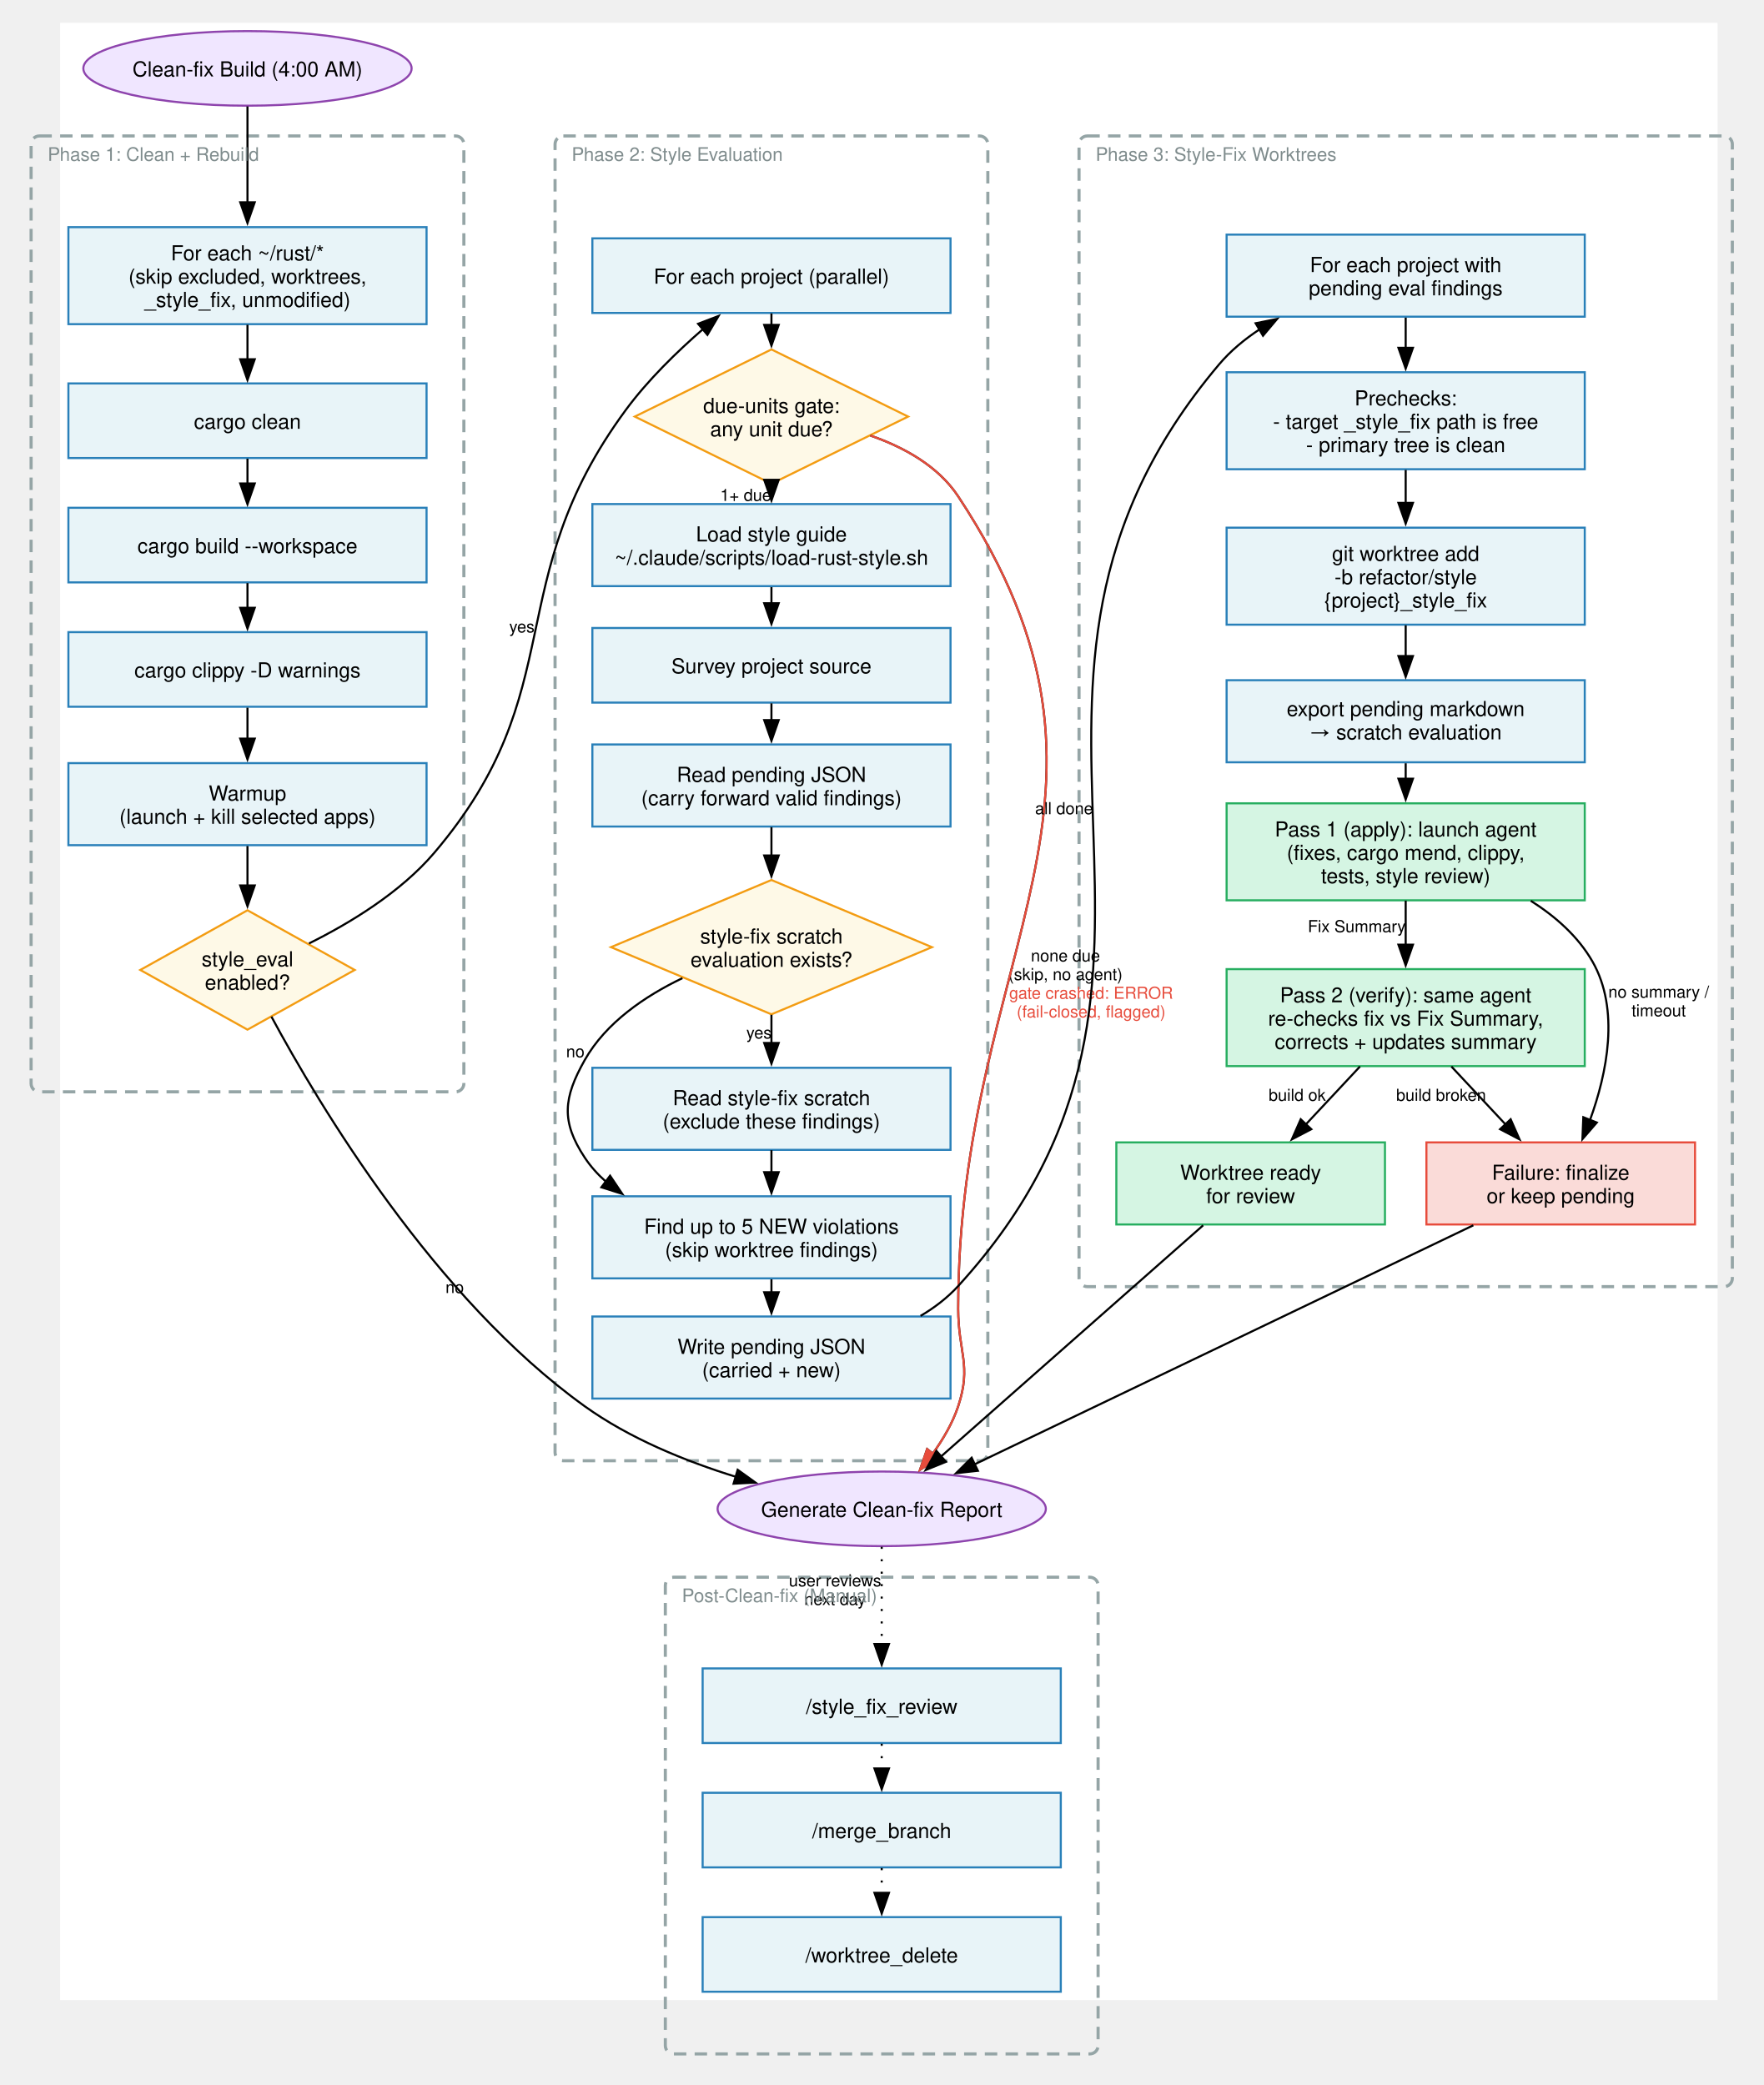
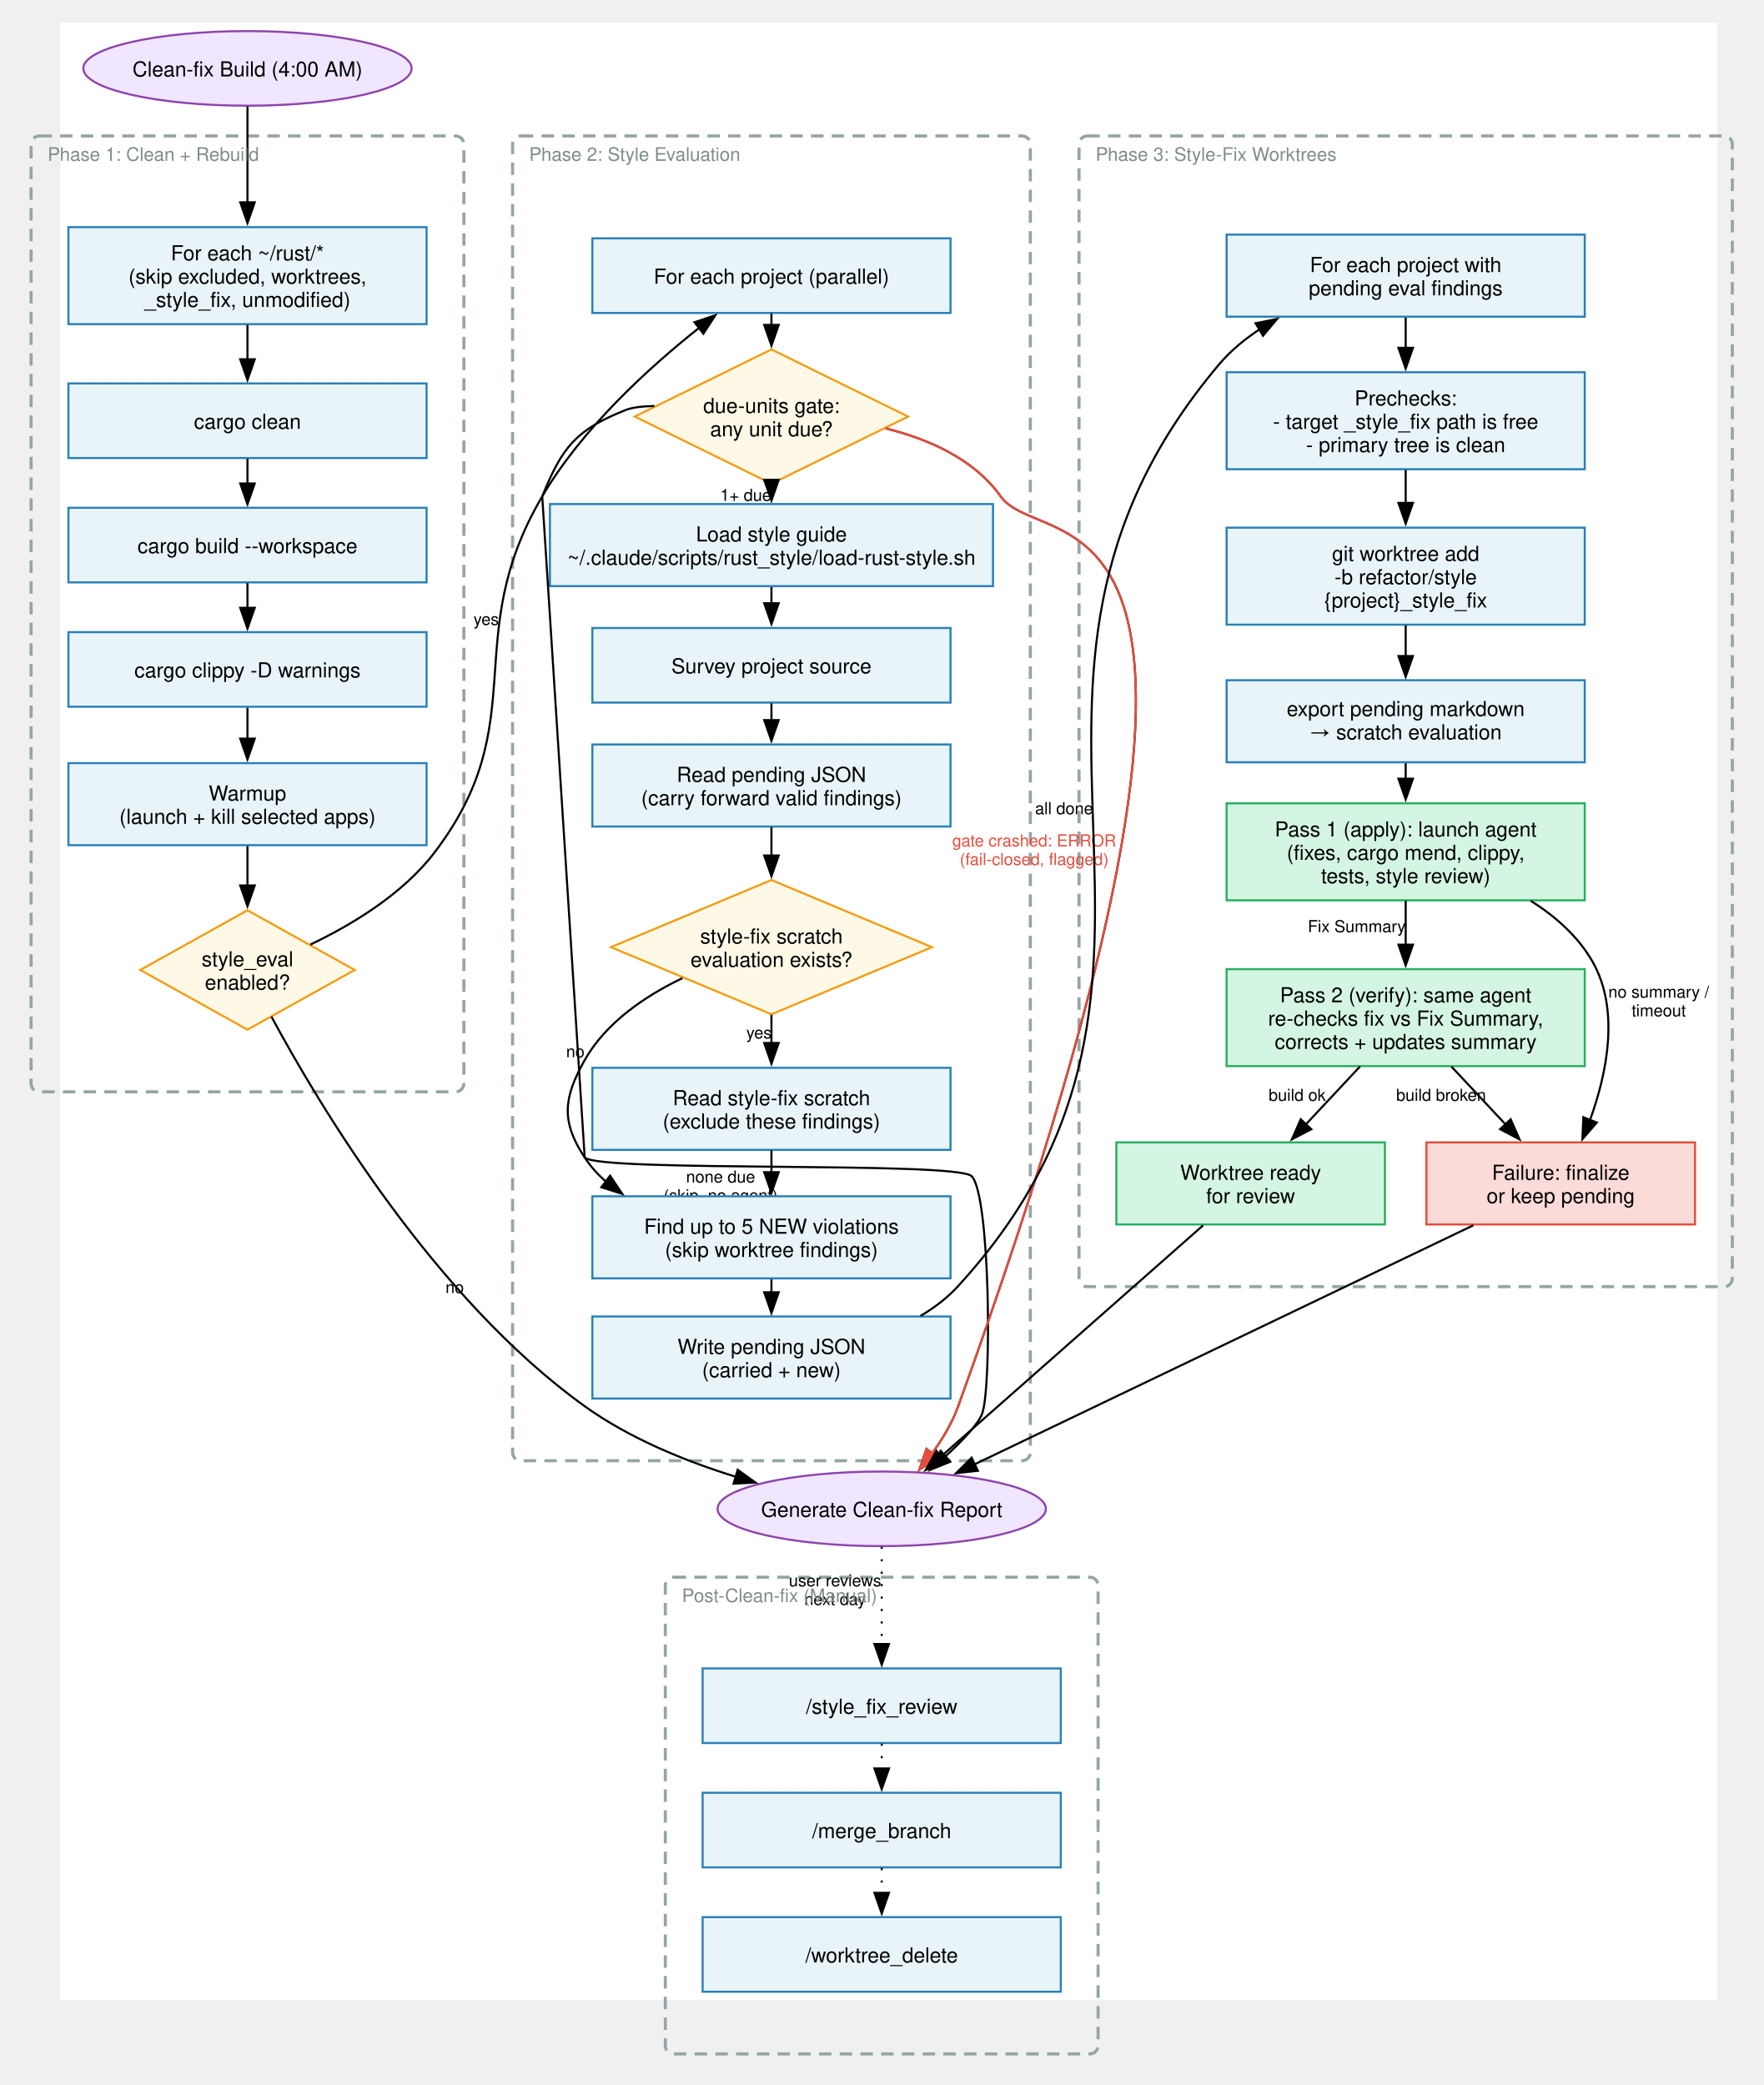
<svg xmlns="http://www.w3.org/2000/svg" width="850.8pt" height="1006.0pt" viewBox="-29.00 -11.00 850.80 1006.00">
  <g id="graph0" class="graph" transform="scale(1 1) rotate(0) translate(4 950)">
    <polygon fill="white" stroke="none" points="-4,4 -4,-950 795.67,-950 795.67,4 -4,4" />
    <rect x="-18.0" y="-895.4" width="208.8" height="461.2" fill="none" stroke="#95a5a6" stroke-width="1.5" stroke-dasharray="6,4" rx="4.0" />
-     <rect x="234.8" y="-895.4" width="208.8" height="639.2" fill="none" stroke="#95a5a6" stroke-width="1.5" stroke-dasharray="6,4" rx="4.0" />
+     <rect x="214.3" y="-895.4" width="249.8" height="639.2" fill="none" stroke="#95a5a6" stroke-width="1.5" stroke-dasharray="6,4" rx="4.0" />
    <rect x="487.6" y="-895.4" width="315.2" height="555.2" fill="none" stroke="#95a5a6" stroke-width="1.5" stroke-dasharray="6,4" rx="4.0" />
    <rect x="288.0" y="-200.0" width="208.8" height="230.0" fill="none" stroke="#95a5a6" stroke-width="1.5" stroke-dasharray="6,4" rx="4.0" />
    <g id="node1" class="node">
      <ellipse fill="#f0e6ff" stroke="#8e44ad" cx="86.4" cy="-928" rx="79.2" ry="18" />
      <text xml:space="preserve" text-anchor="middle" x="86.4" y="-924.12" font-family="Helvetica,sans-Serif" font-size="10.00">Clean-fix Build (4:00 AM)</text>
    </g>
    <g id="node2" class="node">
      <polygon fill="#e8f4f8" stroke="#2980b9" points="172.8,-851.4 0,-851.4 0,-804.6 172.8,-804.6 172.8,-851.4" />
      <text xml:space="preserve" text-anchor="middle" x="86.4" y="-835.38" font-family="Helvetica,sans-Serif" font-size="10.00">For each ~/rust/*</text>
      <text xml:space="preserve" text-anchor="middle" x="86.4" y="-824.12" font-family="Helvetica,sans-Serif" font-size="10.00">(skip excluded, worktrees,</text>
      <text xml:space="preserve" text-anchor="middle" x="86.4" y="-812.88" font-family="Helvetica,sans-Serif" font-size="10.00">_style_fix, unmodified)</text>
    </g>
    <g id="edge1" class="edge">
      <path fill="none" stroke="black" d="M86.4,-909.66C86.4,-896.72 86.4,-878.97 86.4,-863.33" />
      <polygon fill="black" stroke="black" points="89.9,-863.4 86.4,-853.4 82.9,-863.4 89.9,-863.4" />
    </g>
    <g id="node3" class="node">
      <polygon fill="#e8f4f8" stroke="#2980b9" points="172.8,-776 0,-776 0,-740 172.8,-740 172.8,-776" />
      <text xml:space="preserve" text-anchor="middle" x="86.4" y="-754.12" font-family="Helvetica,sans-Serif" font-size="10.00">cargo clean</text>
    </g>
    <g id="edge2" class="edge">
      <path fill="none" stroke="black" d="M86.4,-804.3C86.4,-798.84 86.4,-792.96 86.4,-787.29" />
      <polygon fill="black" stroke="black" points="89.9,-787.65 86.4,-777.65 82.9,-787.65 89.9,-787.65" />
    </g>
    <g id="node4" class="node">
      <polygon fill="#e8f4f8" stroke="#2980b9" points="172.8,-716 0,-716 0,-680 172.8,-680 172.8,-716" />
      <text xml:space="preserve" text-anchor="middle" x="86.4" y="-694.12" font-family="Helvetica,sans-Serif" font-size="10.00">cargo build --workspace</text>
    </g>
    <g id="edge3" class="edge">
      <path fill="none" stroke="black" d="M86.4,-739.67C86.4,-735.83 86.4,-731.69 86.4,-727.56" />
      <polygon fill="black" stroke="black" points="89.9,-727.73 86.4,-717.73 82.9,-727.73 89.9,-727.73" />
    </g>
    <g id="node5" class="node">
      <polygon fill="#e8f4f8" stroke="#2980b9" points="172.8,-656 0,-656 0,-620 172.8,-620 172.8,-656" />
      <text xml:space="preserve" text-anchor="middle" x="86.4" y="-634.13" font-family="Helvetica,sans-Serif" font-size="10.00">cargo clippy -D warnings</text>
    </g>
    <g id="edge4" class="edge">
      <path fill="none" stroke="black" d="M86.4,-679.67C86.4,-675.83 86.4,-671.69 86.4,-667.56" />
      <polygon fill="black" stroke="black" points="89.9,-667.73 86.4,-657.73 82.9,-667.73 89.9,-667.73" />
    </g>
    <g id="node6" class="node">
      <polygon fill="#e8f4f8" stroke="#2980b9" points="172.8,-592.8 0,-592.8 0,-553.2 172.8,-553.2 172.8,-592.8" />
      <text xml:space="preserve" text-anchor="middle" x="86.4" y="-574.75" font-family="Helvetica,sans-Serif" font-size="10.00">Warmup</text>
      <text xml:space="preserve" text-anchor="middle" x="86.4" y="-563.5" font-family="Helvetica,sans-Serif" font-size="10.00">(launch + kill selected apps)</text>
    </g>
    <g id="edge5" class="edge">
      <path fill="none" stroke="black" d="M86.4,-619.55C86.4,-614.77 86.4,-609.5 86.4,-604.27" />
      <polygon fill="black" stroke="black" points="89.9,-604.61 86.4,-594.61 82.9,-604.61 89.9,-604.61" />
    </g>
    <g id="node7" class="node">
      <polygon fill="#fef9e7" stroke="#f39c12" points="86.4,-521.8 34.68,-493 86.4,-464.2 138.12,-493 86.4,-521.8" />
      <text xml:space="preserve" text-anchor="middle" x="86.4" y="-494.75" font-family="Helvetica,sans-Serif" font-size="10.00">style_eval</text>
      <text xml:space="preserve" text-anchor="middle" x="86.4" y="-483.5" font-family="Helvetica,sans-Serif" font-size="10.00">enabled?</text>
    </g>
    <g id="edge6" class="edge">
      <path fill="none" stroke="black" d="M86.4,-552.81C86.4,-546.88 86.4,-540.17 86.4,-533.45" />
      <polygon fill="black" stroke="black" points="89.9,-533.76 86.4,-523.76 82.9,-533.76 89.9,-533.76" />
    </g>
    <g id="node8" class="node">
      <polygon fill="#e8f4f8" stroke="#2980b9" points="425.6,-846 252.8,-846 252.8,-810 425.6,-810 425.6,-846" />
      <text xml:space="preserve" text-anchor="middle" x="339.2" y="-824.12" font-family="Helvetica,sans-Serif" font-size="10.00">For each project (parallel)</text>
    </g>
    <g id="edge7" class="edge">
-       <path fill="none" stroke="black" d="M116.08,-505.79C135.46,-515.41 160.11,-530.24 176.5,-549.5 243.56,-628.31 207.56,-679.88 268.93,-763.2 279.48,-777.53 293.53,-791.23 306.29,-802.31" />
-       <polygon fill="black" stroke="black" points="303.8,-804.78 313.7,-808.56 308.31,-799.43 303.8,-804.78" />
-       <text xml:space="preserve" text-anchor="middle" x="218.81" y="-655.86" font-family="Helvetica,sans-Serif" font-size="8.00">yes</text>
+       <path fill="none" stroke="black" d="M116.75,-505.25C136.42,-514.63 161.14,-529.4 176.5,-549.5 224.99,-612.97 188.14,-652.64 228.61,-721.5 247.77,-754.1 279.66,-783.28 304.29,-802.81" />
+       <polygon fill="black" stroke="black" points="302.08,-805.53 312.13,-808.89 306.37,-800 302.08,-805.53" />
+       <text xml:space="preserve" text-anchor="middle" x="201.6" y="-659.44" font-family="Helvetica,sans-Serif" font-size="8.00">yes</text>
    </g>
    <g id="node25" class="node">
      <ellipse fill="#f0e6ff" stroke="#8e44ad" cx="392.4" cy="-233" rx="79.2" ry="18" />
      <text xml:space="preserve" text-anchor="middle" x="392.4" y="-229.12" font-family="Helvetica,sans-Serif" font-size="10.00">Generate Clean-fix Report</text>
    </g>
    <g id="edge8" class="edge">
      <path fill="none" stroke="black" d="M97.95,-470.48C120.98,-427.73 176.69,-334.49 249.1,-282.5 270.7,-266.99 297.58,-256.01 322.2,-248.4" />
      <polygon fill="black" stroke="black" points="322.9,-251.85 331.5,-245.67 320.92,-245.13 322.9,-251.85" />
      <text xml:space="preserve" text-anchor="middle" x="186.38" y="-337.11" font-family="Helvetica,sans-Serif" font-size="8.00">no</text>
    </g>
    <g id="node9" class="node">
      <polygon fill="#fef9e7" stroke="#f39c12" points="339.2,-792.4 273.26,-760 339.2,-727.6 405.14,-760 339.2,-792.4" />
      <text xml:space="preserve" text-anchor="middle" x="339.2" y="-761.75" font-family="Helvetica,sans-Serif" font-size="10.00">due-units gate:</text>
      <text xml:space="preserve" text-anchor="middle" x="339.2" y="-750.5" font-family="Helvetica,sans-Serif" font-size="10.00">any unit due?</text>
    </g>
    <g id="edge9" class="edge">
      <path fill="none" stroke="black" d="M339.2,-809.78C339.2,-807.97 339.2,-806.08 339.2,-804.14" />
      <polygon fill="black" stroke="black" points="342.7,-804.23 339.2,-794.23 335.7,-804.23 342.7,-804.23" />
    </g>
    <g id="node10" class="node">
-       <polygon fill="#e8f4f8" stroke="#2980b9" points="425.6,-717.8 252.8,-717.8 252.8,-678.2 425.6,-678.2 425.6,-717.8" />
+       <polygon fill="#e8f4f8" stroke="#2980b9" points="446.09,-717.8 232.31,-717.8 232.31,-678.2 446.09,-678.2 446.09,-717.8" />
      <text xml:space="preserve" text-anchor="middle" x="339.2" y="-699.75" font-family="Helvetica,sans-Serif" font-size="10.00">Load style guide</text>
-       <text xml:space="preserve" text-anchor="middle" x="339.2" y="-688.5" font-family="Helvetica,sans-Serif" font-size="10.00">~/.claude/scripts/load-rust-style.sh</text>
+       <text xml:space="preserve" text-anchor="middle" x="339.2" y="-688.5" font-family="Helvetica,sans-Serif" font-size="10.00">~/.claude/scripts/rust_style/load-rust-style.sh</text>
    </g>
    <g id="edge10" class="edge">
      <path fill="none" stroke="black" d="M339.2,-727.18C339.2,-727.09 339.2,-726.99 339.2,-726.89" />
      <polygon fill="black" stroke="black" points="342.7,-729.49 339.2,-719.49 335.7,-729.49 342.7,-729.49" />
      <text xml:space="preserve" text-anchor="middle" x="326.82" y="-719.33" font-family="Helvetica,sans-Serif" font-size="8.00">1+ due</text>
    </g>
    <g id="edge11" class="edge">
-       <path fill="none" stroke="black" d="M386.94,-750.85C403.18,-745.21 419.65,-736.12 429.3,-721.5 525.29,-576.1 429.3,-503.72 429.3,-329.5 429.3,-308.61 435.88,-302.33 429.3,-282.5 426.61,-274.39 422.01,-266.52 416.96,-259.54" />
-       <polygon fill="black" stroke="black" points="419.81,-257.5 410.86,-251.82 414.31,-261.84 419.81,-257.5" />
-       <text xml:space="preserve" text-anchor="middle" x="481.06" y="-497.11" font-family="Helvetica,sans-Serif" font-size="8.00">none due</text>
-       <text xml:space="preserve" text-anchor="middle" x="481.06" y="-488.11" font-family="Helvetica,sans-Serif" font-size="8.00">(skip, no agent)</text>
+       <path fill="none" stroke="black" d="M282.69,-765.11C276.88,-764.98 271.99,-764.42 268.93,-763.2 244.97,-753.68 238.27,-745.4 228.61,-721.5 228.61,-721.5 249.1,-402.5 249.1,-402.5 256.54,-395.26 428.48,-400.85 435.8,-393.49 444.81,-384.44 445.57,-290.53 440.77,-278.7 438.69,-273.56 431.38,-265.86 423.05,-258.24" />
+       <polygon fill="black" stroke="black" points="425.5,-255.73 415.68,-251.75 420.87,-260.99 425.5,-255.73" />
+       <path fill="none" stroke="black" d="M394.31,-754.29C415.2,-749.13 437.01,-739.48 449.79,-721.5 471.51,-690.94 596.5,-745.72 429.3,-282.5 426.4,-274.46 421.72,-266.62 416.66,-259.65" />
+       <polygon fill="black" stroke="black" points="419.52,-257.62 410.58,-251.92 414.01,-261.94 419.52,-257.62" />
+       <text xml:space="preserve" text-anchor="middle" x="314.68" y="-390.44" font-family="Helvetica,sans-Serif" font-size="8.00">none due</text>
+       <text xml:space="preserve" text-anchor="middle" x="314.68" y="-381.44" font-family="Helvetica,sans-Serif" font-size="8.00">(skip, no agent)</text>
    </g>
    <g id="edge12" class="edge">
-       <path fill="none" stroke="#e74c3c" d="M386.94,-750.85C403.18,-745.21 419.65,-736.12 429.3,-721.5 525.29,-576.1 429.3,-503.72 429.3,-329.5 429.3,-308.61 435.88,-302.33 429.3,-282.5 426.61,-274.39 422.01,-266.52 416.96,-259.54" />
-       <polygon fill="#e74c3c" stroke="#e74c3c" points="419.81,-257.5 410.86,-251.82 414.31,-261.84 419.81,-257.5" />
-       <text xml:space="preserve" text-anchor="middle" x="493.44" y="-479.11" font-family="Helvetica,sans-Serif" font-size="8.00" fill="#e74c3c">gate crashed: ERROR</text>
-       <text xml:space="preserve" text-anchor="middle" x="493.44" y="-470.11" font-family="Helvetica,sans-Serif" font-size="8.00" fill="#e74c3c">(fail-closed, flagged)</text>
+       <path fill="none" stroke="#e74c3c" d="M394.31,-754.29C415.2,-749.13 437.01,-739.48 449.79,-721.5 471.51,-690.94 596.5,-745.72 429.3,-282.5 426.4,-274.46 421.72,-266.62 416.66,-259.65" />
+       <polygon fill="#e74c3c" stroke="#e74c3c" points="419.52,-257.62 410.58,-251.92 414.01,-261.94 419.52,-257.62" />
+       <text xml:space="preserve" text-anchor="middle" x="465.97" y="-552.62" font-family="Helvetica,sans-Serif" font-size="8.00" fill="#e74c3c">gate crashed: ERROR</text>
+       <text xml:space="preserve" text-anchor="middle" x="465.97" y="-543.62" font-family="Helvetica,sans-Serif" font-size="8.00" fill="#e74c3c">(fail-closed, flagged)</text>
    </g>
    <g id="node11" class="node">
      <polygon fill="#e8f4f8" stroke="#2980b9" points="425.6,-658 252.8,-658 252.8,-622 425.6,-622 425.6,-658" />
      <text xml:space="preserve" text-anchor="middle" x="339.2" y="-636.12" font-family="Helvetica,sans-Serif" font-size="10.00">Survey project source</text>
    </g>
    <g id="edge13" class="edge">
      <path fill="none" stroke="black" d="M339.2,-677.71C339.2,-675.17 339.2,-672.52 339.2,-669.86" />
      <polygon fill="black" stroke="black" points="342.7,-669.94 339.2,-659.94 335.7,-669.94 342.7,-669.94" />
    </g>
    <g id="node12" class="node">
      <polygon fill="#e8f4f8" stroke="#2980b9" points="425.6,-601.8 252.8,-601.8 252.8,-562.2 425.6,-562.2 425.6,-601.8" />
      <text xml:space="preserve" text-anchor="middle" x="339.2" y="-583.75" font-family="Helvetica,sans-Serif" font-size="10.00">Read pending JSON</text>
      <text xml:space="preserve" text-anchor="middle" x="339.2" y="-572.5" font-family="Helvetica,sans-Serif" font-size="10.00">(carry forward valid findings)</text>
    </g>
    <g id="edge14" class="edge">
      <path fill="none" stroke="black" d="M339.2,-621.65C339.2,-619.02 339.2,-616.25 339.2,-613.45" />
      <polygon fill="black" stroke="black" points="342.7,-613.56 339.2,-603.56 335.7,-613.56 342.7,-613.56" />
    </g>
    <g id="node13" class="node">
      <polygon fill="#fef9e7" stroke="#f39c12" points="339.2,-536.4 261.77,-504 339.2,-471.6 416.63,-504 339.2,-536.4" />
      <text xml:space="preserve" text-anchor="middle" x="339.2" y="-505.75" font-family="Helvetica,sans-Serif" font-size="10.00">style-fix scratch</text>
      <text xml:space="preserve" text-anchor="middle" x="339.2" y="-494.5" font-family="Helvetica,sans-Serif" font-size="10.00">evaluation exists?</text>
    </g>
    <g id="edge15" class="edge">
      <path fill="none" stroke="black" d="M339.2,-561.91C339.2,-557.6 339.2,-552.87 339.2,-548.04" />
      <polygon fill="black" stroke="black" points="342.7,-548.24 339.2,-538.24 335.7,-548.24 342.7,-548.24" />
    </g>
    <g id="node14" class="node">
      <polygon fill="#e8f4f8" stroke="#2980b9" points="425.6,-445.8 252.8,-445.8 252.8,-406.2 425.6,-406.2 425.6,-445.8" />
      <text xml:space="preserve" text-anchor="middle" x="339.2" y="-427.75" font-family="Helvetica,sans-Serif" font-size="10.00">Read style-fix scratch</text>
      <text xml:space="preserve" text-anchor="middle" x="339.2" y="-416.5" font-family="Helvetica,sans-Serif" font-size="10.00">(exclude these findings)</text>
    </g>
    <g id="edge16" class="edge">
      <path fill="none" stroke="black" d="M339.2,-471.37C339.2,-466.85 339.2,-462.21 339.2,-457.7" />
      <polygon fill="black" stroke="black" points="342.7,-457.77 339.2,-447.77 335.7,-457.77 342.7,-457.77" />
      <text xml:space="preserve" text-anchor="middle" x="333.2" y="-459.95" font-family="Helvetica,sans-Serif" font-size="8.00">yes</text>
    </g>
    <g id="node15" class="node">
      <polygon fill="#e8f4f8" stroke="#2980b9" points="425.6,-383.8 252.8,-383.8 252.8,-344.2 425.6,-344.2 425.6,-383.8" />
      <text xml:space="preserve" text-anchor="middle" x="339.2" y="-365.75" font-family="Helvetica,sans-Serif" font-size="10.00">Find up to 5 NEW violations</text>
      <text xml:space="preserve" text-anchor="middle" x="339.2" y="-354.5" font-family="Helvetica,sans-Serif" font-size="10.00">(skip worktree findings)</text>
    </g>
    <g id="edge17" class="edge">
      <path fill="none" stroke="black" d="M296.24,-489.05C278.32,-480.45 259.34,-467.65 249.1,-449.5 238.84,-431.3 237.59,-419.93 249.1,-402.5 251.97,-398.15 255.45,-394.29 259.34,-390.86" />
      <polygon fill="black" stroke="black" points="261.34,-393.74 267.24,-384.95 257.14,-388.14 261.34,-393.74" />
      <text xml:space="preserve" text-anchor="middle" x="244.58" y="-450.87" font-family="Helvetica,sans-Serif" font-size="8.00">no</text>
    </g>
    <g id="edge18" class="edge">
      <path fill="none" stroke="black" d="M339.2,-406.04C339.2,-402.61 339.2,-398.98 339.2,-395.33" />
      <polygon fill="black" stroke="black" points="342.7,-395.43 339.2,-385.43 335.7,-395.43 342.7,-395.43" />
    </g>
    <g id="node16" class="node">
      <polygon fill="#e8f4f8" stroke="#2980b9" points="425.6,-325.8 252.8,-325.8 252.8,-286.2 425.6,-286.2 425.6,-325.8" />
      <text xml:space="preserve" text-anchor="middle" x="339.2" y="-307.75" font-family="Helvetica,sans-Serif" font-size="10.00">Write pending JSON</text>
      <text xml:space="preserve" text-anchor="middle" x="339.2" y="-296.5" font-family="Helvetica,sans-Serif" font-size="10.00">(carried + new)</text>
    </g>
    <g id="edge19" class="edge">
      <path fill="none" stroke="black" d="M339.2,-343.71C339.2,-341.65 339.2,-339.52 339.2,-337.37" />
      <polygon fill="black" stroke="black" points="342.7,-337.49 339.2,-327.49 335.7,-337.49 342.7,-337.49" />
    </g>
    <g id="node17" class="node">
      <polygon fill="#e8f4f8" stroke="#2980b9" points="731.6,-847.8 558.8,-847.8 558.8,-808.2 731.6,-808.2 731.6,-847.8" />
      <text xml:space="preserve" text-anchor="middle" x="645.2" y="-829.75" font-family="Helvetica,sans-Serif" font-size="10.00">For each project with</text>
      <text xml:space="preserve" text-anchor="middle" x="645.2" y="-818.5" font-family="Helvetica,sans-Serif" font-size="10.00">pending eval findings</text>
    </g>
    <g id="edge20" class="edge">
      <path fill="none" stroke="black" d="M411.13,-326.08C417.86,-330.05 424.1,-334.81 429.3,-340.5 567.83,-492.09 422.64,-628.18 555.1,-785.1 560.68,-791.71 567.51,-797.37 574.89,-802.21" />
      <polygon fill="black" stroke="black" points="572.79,-805.03 583.18,-807.12 576.36,-799.01 572.79,-805.03" />
      <text xml:space="preserve" text-anchor="middle" x="480.4" y="-568.16" font-family="Helvetica,sans-Serif" font-size="8.00">all done</text>
    </g>
    <g id="node18" class="node">
      <polygon fill="#e8f4f8" stroke="#2980b9" points="731.6,-781.4 558.8,-781.4 558.8,-734.6 731.6,-734.6 731.6,-781.4" />
      <text xml:space="preserve" text-anchor="middle" x="645.2" y="-765.38" font-family="Helvetica,sans-Serif" font-size="10.00">Prechecks:</text>
      <text xml:space="preserve" text-anchor="middle" x="645.2" y="-754.12" font-family="Helvetica,sans-Serif" font-size="10.00">- target _style_fix path is free</text>
      <text xml:space="preserve" text-anchor="middle" x="645.2" y="-742.88" font-family="Helvetica,sans-Serif" font-size="10.00">- primary tree is clean</text>
    </g>
    <g id="edge21" class="edge">
      <path fill="none" stroke="black" d="M645.2,-807.75C645.2,-803.17 645.2,-798.16 645.2,-793.16" />
      <polygon fill="black" stroke="black" points="648.7,-793.17 645.2,-783.17 641.7,-793.17 648.7,-793.17" />
    </g>
    <g id="node19" class="node">
      <polygon fill="#e8f4f8" stroke="#2980b9" points="731.6,-706.4 558.8,-706.4 558.8,-659.6 731.6,-659.6 731.6,-706.4" />
      <text xml:space="preserve" text-anchor="middle" x="645.2" y="-690.38" font-family="Helvetica,sans-Serif" font-size="10.00">git worktree add</text>
      <text xml:space="preserve" text-anchor="middle" x="645.2" y="-679.13" font-family="Helvetica,sans-Serif" font-size="10.00">-b refactor/style</text>
      <text xml:space="preserve" text-anchor="middle" x="645.2" y="-667.88" font-family="Helvetica,sans-Serif" font-size="10.00">{project}_style_fix</text>
    </g>
    <g id="edge22" class="edge">
      <path fill="none" stroke="black" d="M645.2,-734.27C645.2,-729.07 645.2,-723.46 645.2,-717.93" />
      <polygon fill="black" stroke="black" points="648.7,-718.35 645.2,-708.35 641.7,-718.35 648.7,-718.35" />
    </g>
    <g id="node20" class="node">
      <polygon fill="#e8f4f8" stroke="#2980b9" points="731.6,-632.8 558.8,-632.8 558.8,-593.2 731.6,-593.2 731.6,-632.8" />
      <text xml:space="preserve" text-anchor="middle" x="645.2" y="-615.5" font-family="Helvetica,sans-Serif" font-size="10.00">export pending markdown</text>
      <text xml:space="preserve" text-anchor="middle" x="645.2" y="-604.25" font-family="Helvetica,sans-Serif" font-size="10.00">→ scratch evaluation</text>
    </g>
    <g id="edge23" class="edge">
      <path fill="none" stroke="black" d="M645.2,-659.3C645.2,-654.48 645.2,-649.34 645.2,-644.31" />
      <polygon fill="black" stroke="black" points="648.7,-644.46 645.2,-634.46 641.7,-644.46 648.7,-644.46" />
    </g>
    <g id="node21" class="node">
      <polygon fill="#d5f5e3" stroke="#27ae60" points="731.6,-573.4 558.8,-573.4 558.8,-526.6 731.6,-526.6 731.6,-573.4" />
      <text xml:space="preserve" text-anchor="middle" x="645.2" y="-557.38" font-family="Helvetica,sans-Serif" font-size="10.00">Pass 1 (apply): launch agent</text>
      <text xml:space="preserve" text-anchor="middle" x="645.2" y="-546.12" font-family="Helvetica,sans-Serif" font-size="10.00">(fixes, cargo mend, clippy,</text>
      <text xml:space="preserve" text-anchor="middle" x="645.2" y="-534.88" font-family="Helvetica,sans-Serif" font-size="10.00">tests, style review)</text>
    </g>
    <g id="edge24" class="edge">
      <path fill="none" stroke="black" d="M645.2,-592.72C645.2,-590.26 645.2,-587.71 645.2,-585.11" />
      <polygon fill="black" stroke="black" points="648.7,-585.27 645.2,-575.27 641.7,-585.27 648.7,-585.27" />
    </g>
    <g id="node22" class="node">
      <polygon fill="#d5f5e3" stroke="#27ae60" points="731.6,-493.4 558.8,-493.4 558.8,-446.6 731.6,-446.6 731.6,-493.4" />
      <text xml:space="preserve" text-anchor="middle" x="645.2" y="-477.38" font-family="Helvetica,sans-Serif" font-size="10.00">Pass 2 (verify): same agent</text>
      <text xml:space="preserve" text-anchor="middle" x="645.2" y="-466.12" font-family="Helvetica,sans-Serif" font-size="10.00">re-checks fix vs Fix Summary,</text>
      <text xml:space="preserve" text-anchor="middle" x="645.2" y="-454.88" font-family="Helvetica,sans-Serif" font-size="10.00">corrects + updates summary</text>
    </g>
    <g id="edge25" class="edge">
      <path fill="none" stroke="black" d="M645.2,-526.43C645.2,-519.74 645.2,-512.3 645.2,-505.08" />
      <polygon fill="black" stroke="black" points="648.7,-505.19 645.2,-495.19 641.7,-505.19 648.7,-505.19" />
      <text xml:space="preserve" text-anchor="middle" x="621.58" y="-511.24" font-family="Helvetica,sans-Serif" font-size="8.00">Fix Summary</text>
    </g>
    <g id="node24" class="node">
      <polygon fill="#fadbd8" stroke="#e74c3c" points="784.8,-409.8 655.2,-409.8 655.2,-370.2 784.8,-370.2 784.8,-409.8" />
      <text xml:space="preserve" text-anchor="middle" x="720" y="-391.75" font-family="Helvetica,sans-Serif" font-size="10.00">Failure: finalize</text>
      <text xml:space="preserve" text-anchor="middle" x="720" y="-380.5" font-family="Helvetica,sans-Serif" font-size="10.00">or keep pending</text>
    </g>
    <g id="edge26" class="edge">
      <path fill="none" stroke="black" d="M705.57,-526.36C717.44,-518.84 728.36,-509.22 735.3,-497.1 748.63,-473.81 742.32,-443.16 734.14,-420.62" />
      <polygon fill="black" stroke="black" points="737.41,-419.38 730.47,-411.37 730.9,-421.96 737.41,-419.38" />
      <text xml:space="preserve" text-anchor="middle" x="767.29" y="-479.64" font-family="Helvetica,sans-Serif" font-size="8.00">no summary /</text>
      <text xml:space="preserve" text-anchor="middle" x="767.29" y="-470.64" font-family="Helvetica,sans-Serif" font-size="8.00">timeout</text>
    </g>
    <g id="node23" class="node">
      <polygon fill="#d5f5e3" stroke="#27ae60" points="635.2,-409.8 505.6,-409.8 505.6,-370.2 635.2,-370.2 635.2,-409.8" />
      <text xml:space="preserve" text-anchor="middle" x="570.4" y="-391.75" font-family="Helvetica,sans-Serif" font-size="10.00">Worktree ready</text>
      <text xml:space="preserve" text-anchor="middle" x="570.4" y="-380.5" font-family="Helvetica,sans-Serif" font-size="10.00">for review</text>
    </g>
    <g id="edge27" class="edge">
      <path fill="none" stroke="black" d="M623.16,-446.43C614.91,-437.61 605.46,-427.5 596.85,-418.29" />
      <polygon fill="black" stroke="black" points="599.67,-416.17 590.28,-411.26 594.55,-420.96 599.67,-416.17" />
      <text xml:space="preserve" text-anchor="middle" x="592.86" y="-429.86" font-family="Helvetica,sans-Serif" font-size="8.00">build ok</text>
    </g>
    <g id="edge28" class="edge">
      <path fill="none" stroke="black" d="M667.24,-446.43C675.49,-437.61 684.94,-427.5 693.55,-418.29" />
      <polygon fill="black" stroke="black" points="695.85,-420.96 700.12,-411.26 690.73,-416.17 695.85,-420.96" />
      <text xml:space="preserve" text-anchor="middle" x="662.29" y="-429.86" font-family="Helvetica,sans-Serif" font-size="8.00">build broken</text>
    </g>
    <g id="edge29" class="edge">
      <path fill="none" stroke="black" d="M547.49,-369.8C515.12,-341.24 456.02,-289.11 420.86,-258.11" />
      <polygon fill="black" stroke="black" points="423.42,-255.7 413.61,-251.71 418.79,-260.95 423.42,-255.7" />
    </g>
    <g id="edge30" class="edge">
      <path fill="none" stroke="black" d="M677.84,-369.8C615.8,-340.06 500.42,-284.77 437.01,-254.38" />
      <polygon fill="black" stroke="black" points="438.81,-251.36 428.28,-250.2 435.79,-257.67 438.81,-251.36" />
    </g>
    <g id="node26" class="node">
      <polygon fill="#e8f4f8" stroke="#2980b9" points="478.8,-156 306,-156 306,-120 478.8,-120 478.8,-156" />
      <text xml:space="preserve" text-anchor="middle" x="392.4" y="-134.12" font-family="Helvetica,sans-Serif" font-size="10.00">/style_fix_review</text>
    </g>
    <g id="edge31" class="edge">
      <path fill="none" stroke="black" stroke-dasharray="1,5" d="M392.4,-214.68C392.4,-201.28 392.4,-182.81 392.4,-167.36" />
      <polygon fill="black" stroke="black" points="395.9,-167.77 392.4,-157.77 388.9,-167.77 395.9,-167.77" />
      <text xml:space="preserve" text-anchor="middle" x="369.9" y="-195.6" font-family="Helvetica,sans-Serif" font-size="8.00">user reviews</text>
      <text xml:space="preserve" text-anchor="middle" x="369.9" y="-186.6" font-family="Helvetica,sans-Serif" font-size="8.00">next day</text>
    </g>
    <g id="node27" class="node">
      <polygon fill="#e8f4f8" stroke="#2980b9" points="478.8,-96 306,-96 306,-60 478.8,-60 478.8,-96" />
      <text xml:space="preserve" text-anchor="middle" x="392.4" y="-74.13" font-family="Helvetica,sans-Serif" font-size="10.00">/merge_branch</text>
    </g>
    <g id="edge32" class="edge">
      <path fill="none" stroke="black" stroke-dasharray="1,5" d="M392.4,-119.67C392.4,-115.83 392.4,-111.69 392.4,-107.56" />
      <polygon fill="black" stroke="black" points="395.9,-107.73 392.4,-97.73 388.9,-107.73 395.9,-107.73" />
    </g>
    <g id="node28" class="node">
      <polygon fill="#e8f4f8" stroke="#2980b9" points="478.8,-36 306,-36 306,0 478.8,0 478.8,-36" />
      <text xml:space="preserve" text-anchor="middle" x="392.4" y="-14.12" font-family="Helvetica,sans-Serif" font-size="10.00">/worktree_delete</text>
    </g>
    <g id="edge33" class="edge">
      <path fill="none" stroke="black" stroke-dasharray="1,5" d="M392.4,-59.67C392.4,-55.83 392.4,-51.69 392.4,-47.56" />
      <polygon fill="black" stroke="black" points="395.9,-47.73 392.4,-37.73 388.9,-47.73 395.9,-47.73" />
    </g>
    <text x="-10.0" y="-883.4" font-family="Helvetica,sans-Serif" font-size="9" fill="#7f8c8d">Phase 1: Clean + Rebuild</text>
-     <text x="242.8" y="-883.4" font-family="Helvetica,sans-Serif" font-size="9" fill="#7f8c8d">Phase 2: Style Evaluation</text>
+     <text x="222.3" y="-883.4" font-family="Helvetica,sans-Serif" font-size="9" fill="#7f8c8d">Phase 2: Style Evaluation</text>
    <text x="495.6" y="-883.4" font-family="Helvetica,sans-Serif" font-size="9" fill="#7f8c8d">Phase 3: Style-Fix Worktrees</text>
    <text x="296.0" y="-188.0" font-family="Helvetica,sans-Serif" font-size="9" fill="#7f8c8d">Post-Clean-fix (Manual)</text>
  </g>
</svg>
